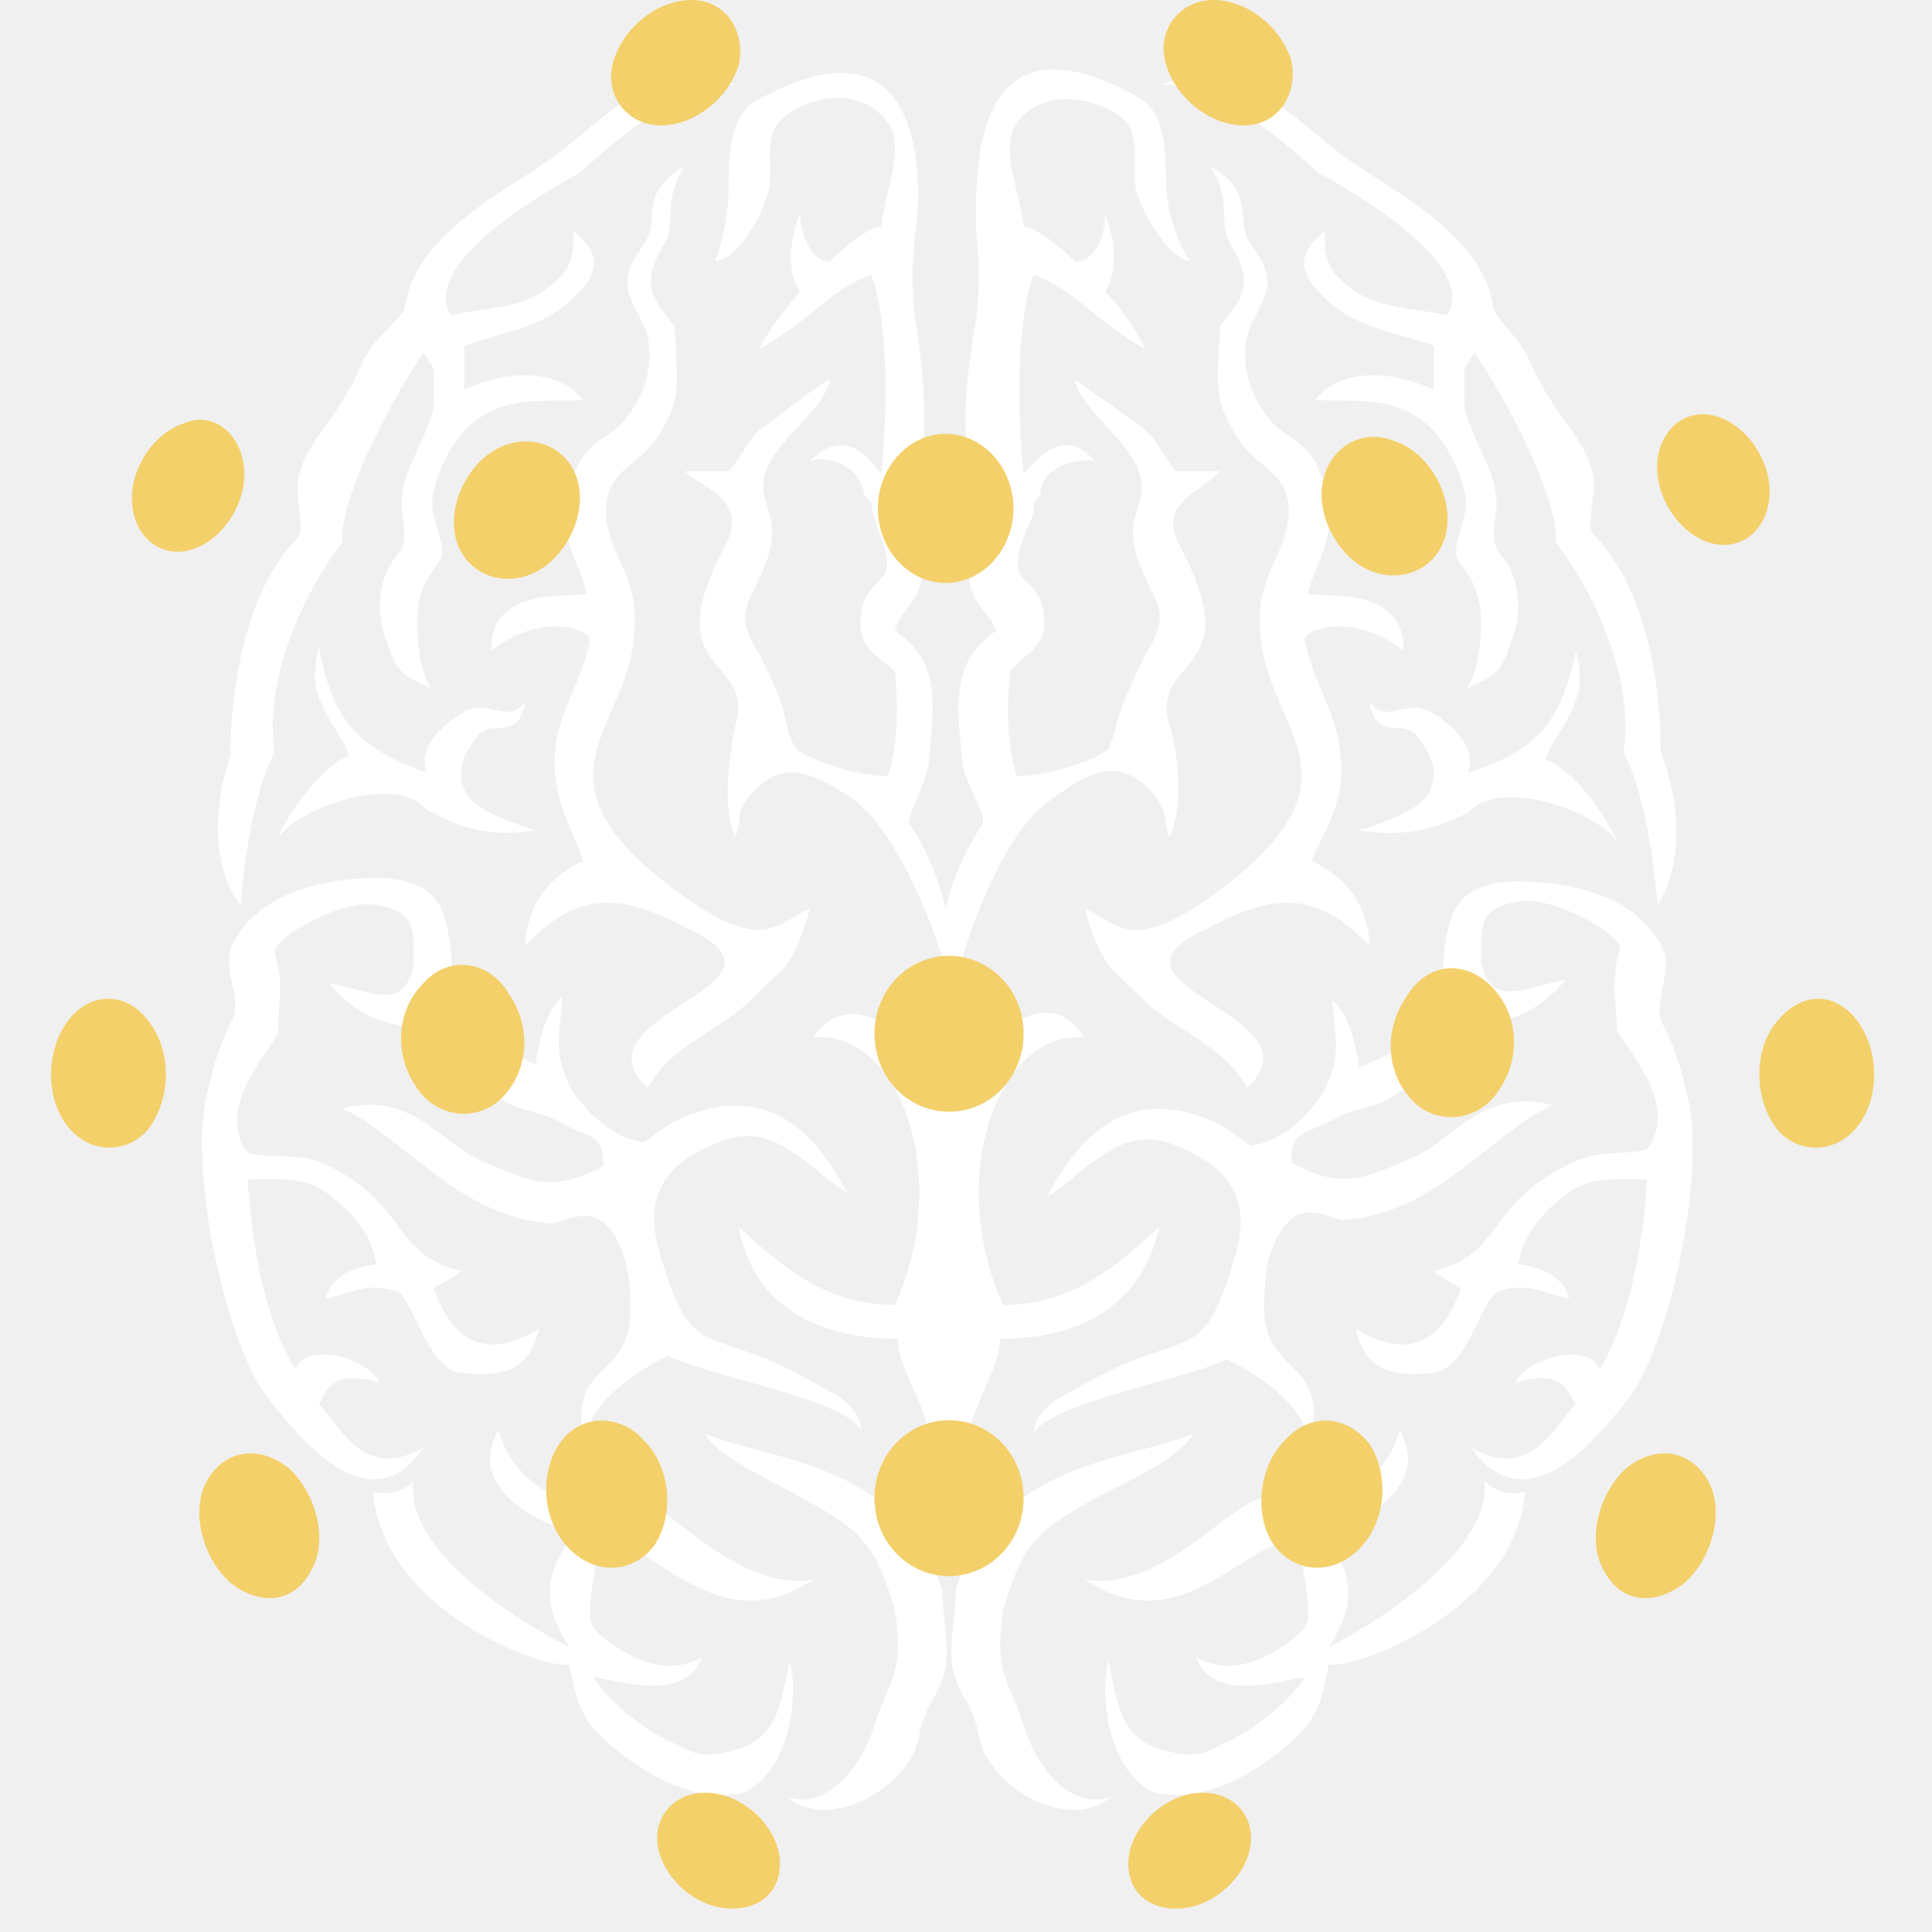
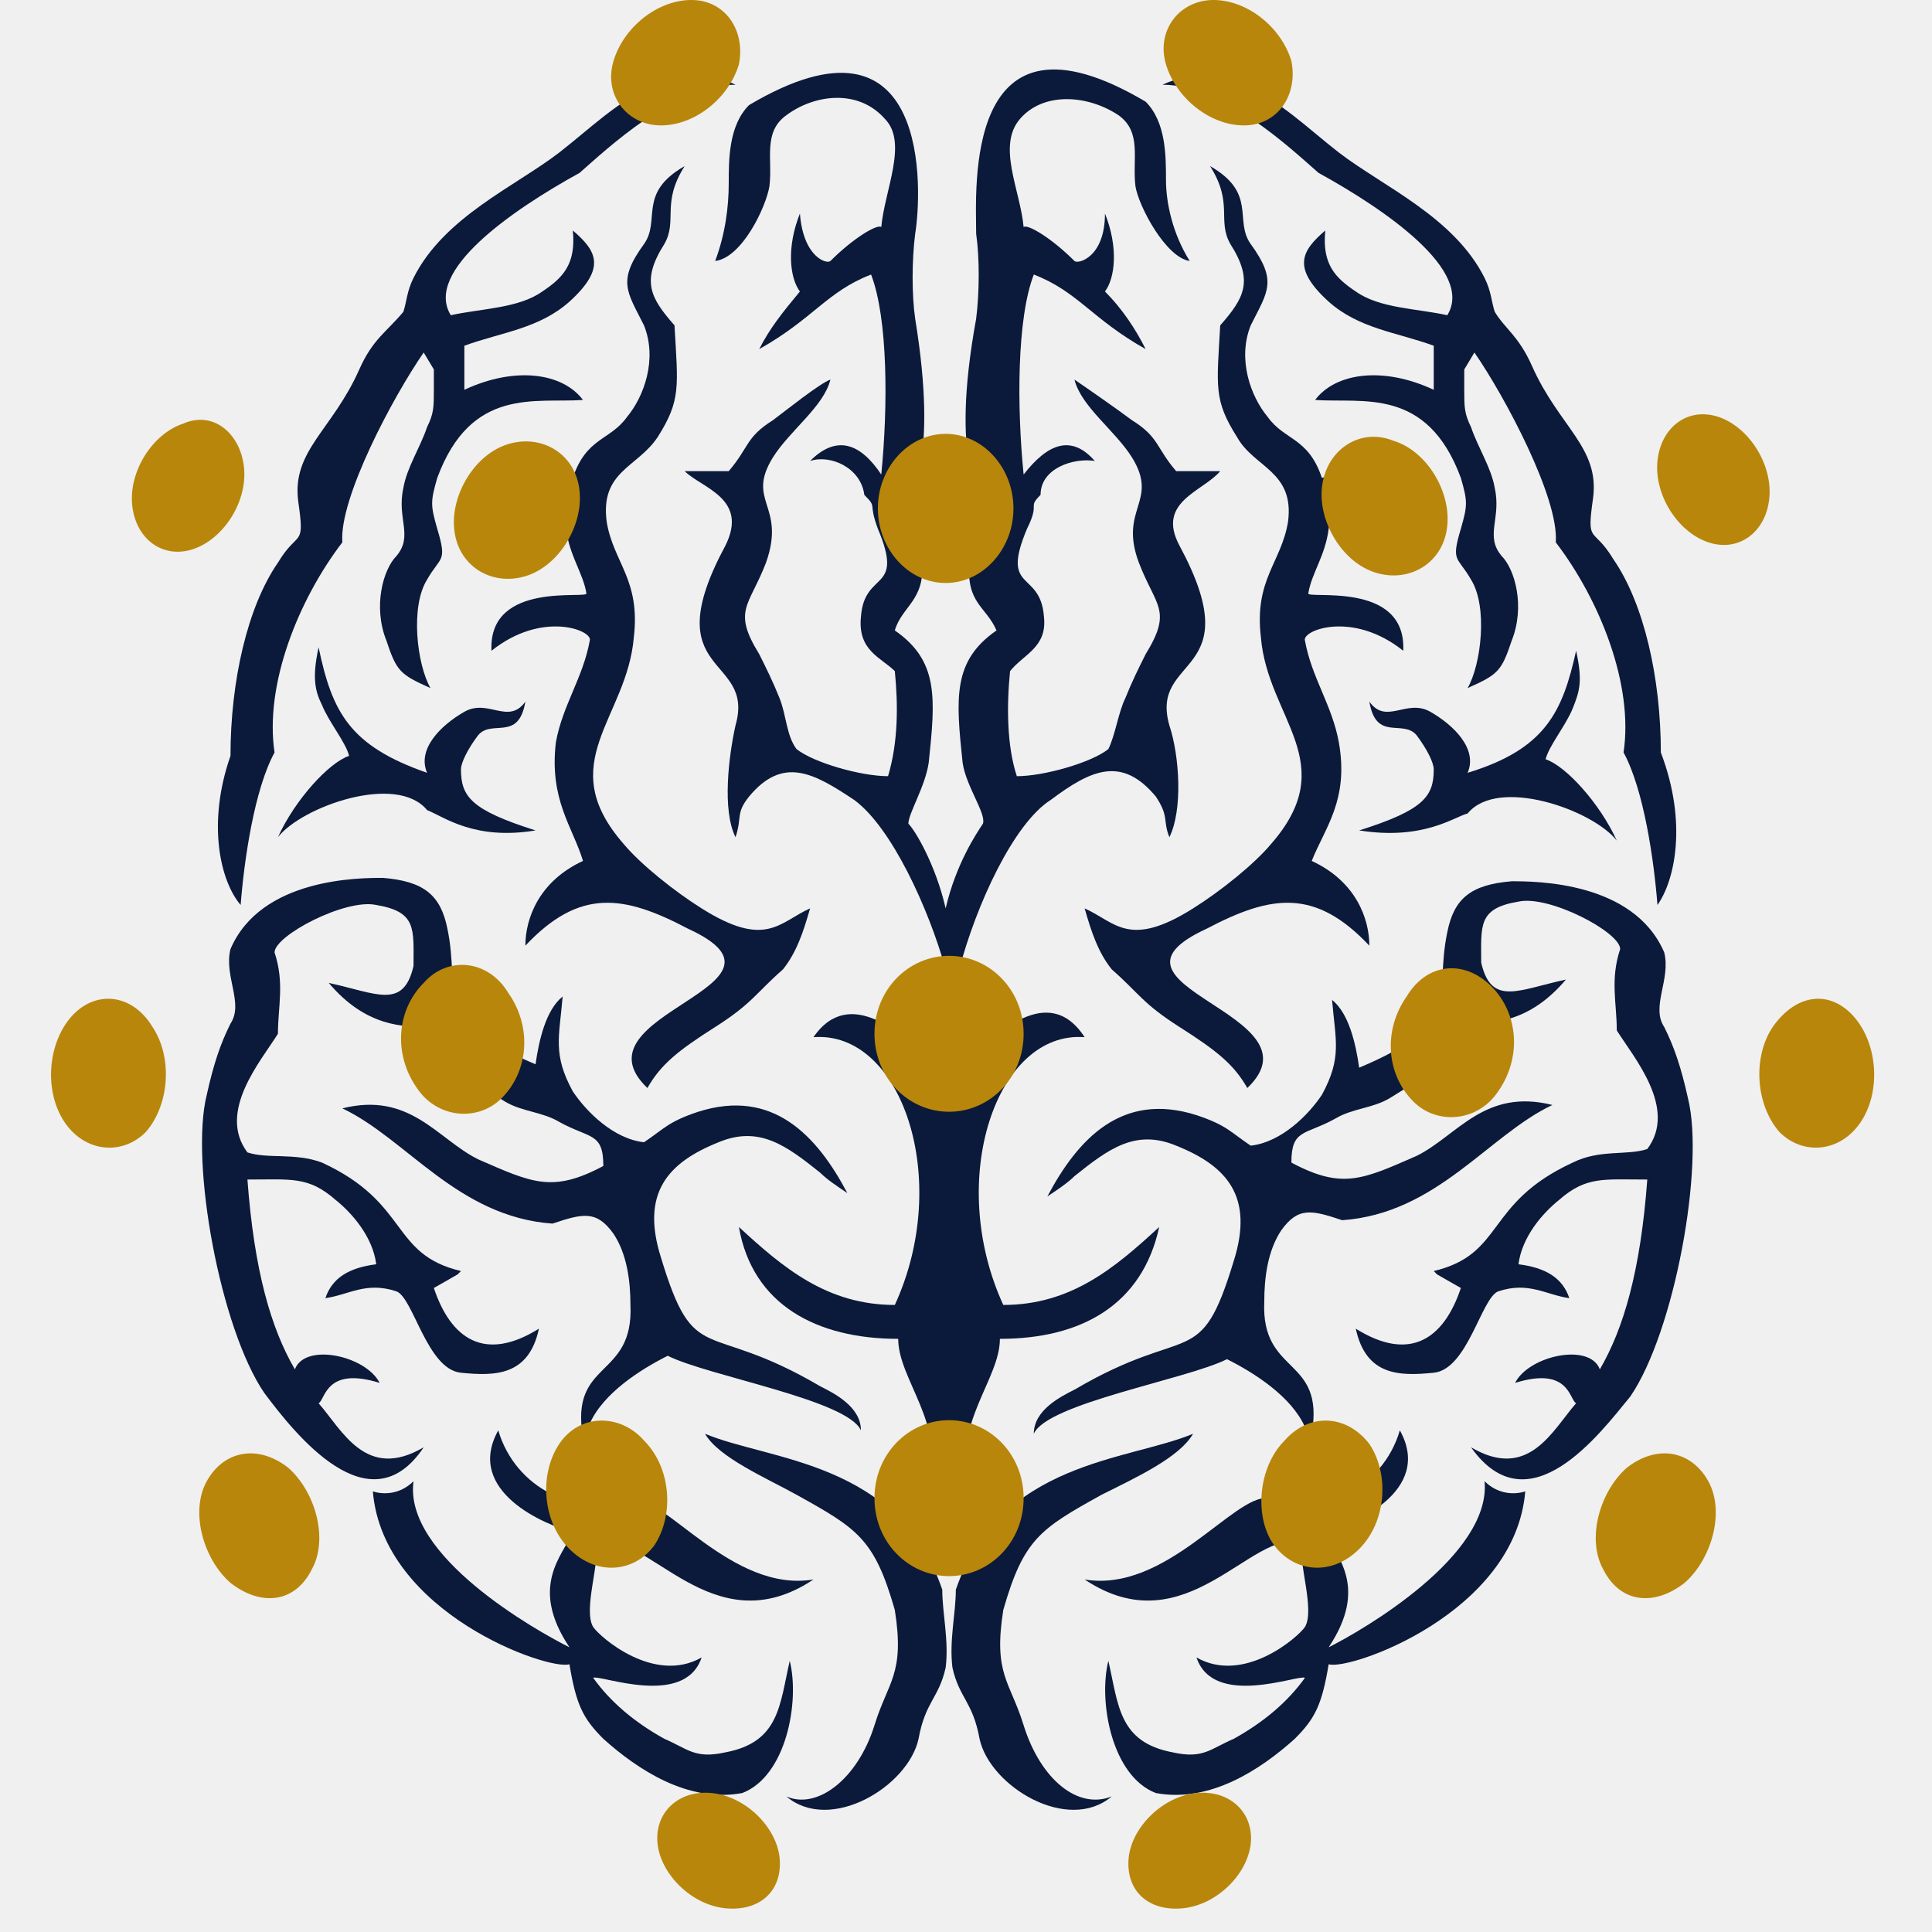
<svg xmlns="http://www.w3.org/2000/svg" viewBox="0 0 54 57" width="400" height="400">
  <style>
    .logo-brain {
-       fill: #ffffff;
+       /* nemar.org's --brand-navy: its light-header treatment of the mark. */
+       fill: #0b1a3a;
      stroke: none;
    }
    .logo-electrodes {
-       fill: #f4d06b;
+       /* nemar.org's --brand-gold-deep: its electrodes on light grounds. */
+       fill: #b8860b;
      stroke: none;
    }
  </style>
  <path class="logo-brain" d="M32.3 3c.6.6.6 1.6.6 2.3 0 .7.2 1.6.7 2.4-.7-.1-1.5-1.6-1.6-2.2-.1-.8.2-1.6-.5-2.1-.9-.6-2.2-.7-2.9.1-.7.8 0 2.1.1 3.2.1-.1.8.3 1.5 1 .1.1.9-.1.9-1.4.4 1 .3 1.9 0 2.3.5.5.9 1.1 1.2 1.7-1.6-.9-2-1.7-3.3-2.2-.5 1.3-.5 3.9-.3 5.9.7-.9 1.4-1.2 2.1-.4-.6-.1-1.6.2-1.6 1-.4.4 0 .2-.4 1-.8 1.9.4 1.2.5 2.6.1.9-.6 1.1-1 1.6-.1 1-.1 2.2.2 3.1.8 0 2.2-.4 2.7-.8.2-.4.3-1.1.5-1.5.2-.5.4-.9.6-1.3.8-1.3.3-1.4-.2-2.7-.6-1.6.6-1.8-.2-3.1-.5-.8-1.5-1.5-1.7-2.3.3.2 1.3.9 1.7 1.2.8.5.7.8 1.3 1.5h1.3c-.5.6-1.9.9-1.2 2.2 2.1 3.9-.9 3.2-.3 5.3.3.9.4 2.5 0 3.3-.2-.5 0-.6-.4-1.2-1-1.2-1.9-.8-3.1.1-1.1.7-2.2 3.1-2.7 5 0 .5-.1.9-.2 1.4v.2-.1.1-.2c-.1-.5-.2-1-.2-1.4-.5-1.8-1.6-4.2-2.7-5-1.2-.8-2.1-1.3-3.1-.1-.4.5-.2.6-.4 1.2-.4-.8-.2-2.4 0-3.3.6-2.1-2.4-1.4-.3-5.3.7-1.4-.7-1.7-1.2-2.2H20c.6-.7.5-1 1.3-1.5.4-.3 1.4-1.1 1.7-1.2-.2.8-1.2 1.5-1.7 2.3-.8 1.3.4 1.4-.2 3.1-.5 1.3-1 1.4-.2 2.7.2.4.4.8.6 1.3.2.5.2 1.1.5 1.5.5.4 1.9.8 2.7.8.3-1 .3-2.1.2-3.1-.4-.4-1.1-.6-1-1.6.1-1.4 1.3-.7.5-2.6-.3-.8 0-.6-.4-1-.1-.8-1-1.2-1.6-1 .8-.8 1.5-.5 2.1.4.2-2 .2-4.6-.3-5.9-1.3.5-1.7 1.3-3.3 2.2.3-.6.7-1.1 1.2-1.7-.3-.4-.4-1.3 0-2.3.1 1.3.8 1.5.9 1.4.7-.7 1.4-1.1 1.5-1 .1-1.1.8-2.5.1-3.2-.8-.9-2.1-.7-2.9-.1-.7.5-.4 1.3-.5 2.1-.1.6-.8 2.1-1.6 2.2.3-.8.4-1.6.4-2.3 0-.7 0-1.7.6-2.3 5.4-3.2 5.1 2.6 4.9 3.8-.1.8-.1 1.8 0 2.5.7 4.3-.2 5-.1 6 0 .4.3.7.3 1.2.1 1.1-.6 1.3-.8 2 1.3.9 1.2 2 1 3.9-.1.7-.6 1.5-.6 1.8.2.2.8 1.2 1.1 2.5.3-1.3.9-2.2 1.1-2.5.1-.3-.5-1.1-.6-1.8-.2-1.9-.3-3 1-3.9-.3-.7-.9-.8-.8-2 0-.5.3-.8.3-1.2.1-1-.9-1.6-.1-6 .1-.8.1-1.8 0-2.5 0-1.3-.4-7.1 5-3.9zM10.7 43.7c-.4.4-.9.4-1.2.3.3 3.6 5.2 5.3 5.8 5.1.2 1.2.4 1.6 1 2.2 1 .9 2.5 1.9 4.1 1.6 1.3-.5 1.7-2.7 1.4-3.9-.3 1.3-.3 2.4-1.9 2.7-.9.2-1.1-.1-1.8-.4-.9-.5-1.6-1.1-2.1-1.8.2-.1 2.7.9 3.2-.6-1.4.8-3-.6-3.2-.9-.3-.5.2-1.9.1-2.5 1.5-.4 3.4 3.1 6.4 1.1-2.4.4-4.4-2.5-5.4-2.4-1.6.6-3.4-.3-3.9-2-1 1.8 1.4 2.8 2.2 3-.3.7-1.3 1.6-.1 3.4-1-.5-4.9-2.7-4.6-4.9z" />
  <path class="logo-brain" d="M11 42.7c-1.7 1-2.4-.5-3.1-1.3.2-.1.2-1.1 1.8-.6-.4-.8-2.2-1.2-2.5-.4-.7-1.2-1.2-2.9-1.4-5.6 1.3 0 1.8-.1 2.6.6.5.4 1.1 1.1 1.2 1.9-.8.1-1.3.4-1.5 1 .7-.1 1.2-.5 2.1-.2.5.2.9 2.3 1.9 2.4 1 .1 2 .1 2.3-1.3-1.6 1-2.6.3-3.1-1.2l.7-.4.1-.1c-2.1-.5-1.5-2-4.1-3.2-.8-.3-1.6-.1-2.2-.3-.9-1.2.4-2.7.9-3.5 0-.8.2-1.5-.1-2.4 0-.5 2.1-1.6 3-1.4 1.2.2 1.1.7 1.1 1.8-.3 1.3-1.1.8-2.5.5 1.1 1.3 2.2 1.3 3 1.3.6 1.2.9 1.4 2.2 2.2.5.3 1.1.3 1.6.6.9.5 1.3.3 1.3 1.3-1.5.8-2.1.5-3.7-.2-1.2-.6-2-2-4-1.5 1.9.9 3.4 3.2 6.2 3.4.9-.3 1.3-.4 1.8.3.4.6.5 1.4.5 2.1.1 2.2-1.8 1.6-1.4 3.9l.2-.4c.4-.9 1.5-1.6 2.3-2 1.2.6 5.3 1.3 5.7 2.2 0-.7-.8-1.1-1.2-1.3-3.4-2-3.7-.5-4.7-3.8-.6-1.9.2-2.8 1.7-3.4 1.2-.5 2 .1 3 .9.2.2.5.4.8.6-.9-1.7-2.2-3.1-4.4-2.4-.9.3-1 .5-1.6.9-.9-.1-1.7-.9-2.1-1.5-.6-1.1-.4-1.6-.3-2.8-.5.4-.7 1.3-.8 2-3.1-1.3-2.2-2.1-2.6-4-.2-1-.7-1.4-1.9-1.5-.7 0-3.6 0-4.5 2.1-.2.8.4 1.6 0 2.2-.3.6-.5 1.2-.7 2.1-.5 2 .4 6.9 1.7 8.8.9 1.2 3.1 4 4.7 1.6zM5.6 26.7c.1-1.3.4-3.4 1-4.5-.3-2 .7-4.5 2-6.2-.1-1.3 1.5-4.3 2.4-5.6l.3.5v.6c0 .5 0 .7-.2 1.1-.2.6-.6 1.2-.7 1.8-.2.9.3 1.4-.2 2-.4.4-.7 1.5-.3 2.5.3.9.4 1 1.3 1.4-.4-.7-.6-2.4-.1-3.2.4-.7.6-.5.3-1.5-.2-.7-.2-.8 0-1.5 1-2.7 2.9-2.2 4.3-2.3-.6-.8-2-1-3.5-.3v-1.3c1.1-.4 2.2-.5 3.1-1.3 1.1-1 .8-1.5.1-2.1.1 1-.3 1.4-.9 1.8-.7.5-1.8.5-2.7.7-.8-1.3 1.8-3.1 3.8-4.2.8-.7 2.8-2.6 4.6-2.6-.8-.4-1.9-.2-2.4 0-1.1.5-1.9 1.3-2.8 2-1.3 1-3.4 1.9-4.3 3.7-.2.4-.2.7-.3 1-.5.6-.9.8-1.3 1.7-.8 1.8-2 2.4-1.8 3.9.2 1.4 0 .8-.6 1.8-.9 1.3-1.4 3.5-1.4 5.7-.7 2-.3 3.7.3 4.4z" />
  <path class="logo-brain" d="M21.7 53c1.3 1.1 3.6-.3 3.9-1.7.2-1.1.6-1.2.8-2.1.1-.8-.1-1.6-.1-2.3-1.3-3.8-5.1-3.8-7-4.6.4.7 1.8 1.3 2.7 1.8 1.8 1 2.3 1.3 2.9 3.4.3 1.9-.2 2.1-.6 3.4-.5 1.6-1.7 2.5-2.6 2.1zM25.9 43.8c.3-.3.5-.7.6-1.2.1.5.3.9.6 1.2-.5-1.8.9-3.1.9-4.3 2.4 0 4.2-1 4.7-3.3-1.3 1.2-2.6 2.3-4.6 2.3-1.7-3.7-.2-8.1 2.4-7.9-1.1-1.7-2.7.1-3.1.3-.4.4-.7.8-.9 1.4-.2-.5-.4-.9-.9-1.4-.4-.2-2-1.9-3.1-.3 2.6-.2 4.1 4.2 2.4 7.9-2 0-3.3-1.1-4.6-2.3.4 2.3 2.3 3.3 4.7 3.3 0 1.2 1.4 2.5.9 4.3z" />
  <path class="logo-brain" d="M26.5 41.2c-.2-1.7-.2-1.8 0-2.3.2.5.2.6 0 2.3zM14.3 24.5c-1.9-.6-2.2-1-2.2-1.8 0-.2.2-.6.5-1 .4-.5 1.2.2 1.4-1-.5.7-1.1-.1-1.8.3s-1.4 1.1-1.1 1.8C8.8 22 8.3 21 7.9 19.1c-.2.9-.1 1.3.1 1.7.2.5.7 1.1.8 1.5-.6.2-1.6 1.3-2.1 2.4.7-.9 3.5-1.9 4.4-.8.5.2 1.4.9 3.2.6z" />
  <path class="logo-brain" d="M15.7 25.4c-1.3.6-1.7 1.7-1.7 2.5 1.6-1.7 2.9-1.5 4.8-.5 3.7 1.7-3.5 2.5-1.2 4.7.4-.7.9-1.1 2-1.8s1.2-1 2-1.7c.4-.5.6-1.1.8-1.8-.9.4-1.3 1.2-3.2 0-.8-.5-1.8-1.3-2.3-1.9-2.1-2.4.1-3.7.3-6.1.2-1.7-.6-2.2-.8-3.4-.2-1.5.9-1.6 1.5-2.5.7-1.1.6-1.5.5-3.3-.7-.8-1-1.3-.3-2.4.4-.7-.1-1.2.6-2.3-1.4.8-.7 1.6-1.2 2.3-.8 1.1-.5 1.4 0 2.4.4 1 0 2.1-.5 2.7-.5.7-1.2.6-1.6 1.8-.7-.2-1.6-.7-2.3-.2.4.2 1.8.1 2.1 1.7.1.8.5 1.3.6 1.9.1.2-2.9-.4-2.8 1.7 1.5-1.2 3-.6 2.9-.3-.2 1.1-.8 1.9-1 3-.2 1.7.5 2.5.8 3.5zM42.3 43.7c.4.4.9.4 1.2.3-.3 3.6-5.2 5.3-5.8 5.1-.2 1.2-.4 1.6-1 2.2-1 .9-2.5 1.9-4.1 1.6-1.3-.5-1.7-2.7-1.4-3.9.3 1.3.3 2.4 1.9 2.7.9.2 1.1-.1 1.8-.4.9-.5 1.6-1.1 2.1-1.8-.2-.1-2.7.9-3.2-.6 1.4.8 3-.6 3.2-.9.3-.5-.2-1.9-.1-2.5-1.5-.4-3.4 3.1-6.4 1.1 2.4.4 4.4-2.5 5.4-2.4 1.6.6 3.4-.3 3.9-2 1 1.8-1.4 2.8-2.2 3 .3.7 1.3 1.6.1 3.4 1-.5 4.8-2.7 4.6-4.9z" />
  <path class="logo-brain" d="M41.9 42.7c1.7 1 2.4-.5 3.1-1.3-.2-.1-.2-1.1-1.8-.6.4-.8 2.2-1.2 2.5-.4.7-1.2 1.2-2.9 1.4-5.6-1.3 0-1.8-.1-2.6.6-.5.4-1.1 1.1-1.2 1.9.8.1 1.3.4 1.5 1-.7-.1-1.2-.5-2.1-.2-.5.2-.9 2.3-1.9 2.4-1 .1-2 .1-2.3-1.3 1.6 1 2.6.3 3.1-1.2l-.7-.4-.1-.1c2.1-.5 1.5-2 4.1-3.2.8-.4 1.6-.2 2.2-.4.9-1.2-.4-2.7-.9-3.5 0-.8-.2-1.5.1-2.4 0-.5-2.1-1.6-3-1.4-1.2.2-1.1.7-1.1 1.8.3 1.3 1.1.8 2.5.5-1.1 1.3-2.2 1.3-3 1.3-.6 1.2-.9 1.4-2.2 2.2-.5.3-1.1.3-1.6.6-.9.5-1.3.3-1.3 1.3 1.5.8 2.1.5 3.7-.2 1.2-.6 2-2 4-1.5-1.9.9-3.4 3.2-6.2 3.4-.9-.3-1.3-.4-1.8.3-.4.6-.5 1.4-.5 2.1-.1 2.2 1.8 1.6 1.4 3.9l-.2-.2c-.4-.9-1.5-1.6-2.3-2-1.2.6-5.3 1.3-5.7 2.2 0-.7.8-1.1 1.2-1.3 3.4-2 3.7-.5 4.7-3.8.6-1.9-.2-2.8-1.7-3.4-1.2-.5-2 .1-3 .9-.2.2-.5.4-.8.6.9-1.7 2.2-3.1 4.4-2.4.9.3 1 .5 1.6.9.9-.1 1.7-.9 2.1-1.5.6-1.1.4-1.6.3-2.8.5.4.7 1.3.8 2 3.1-1.3 2.2-2.1 2.6-4 .2-1 .7-1.4 1.9-1.5.7 0 3.6 0 4.5 2.1.2.8-.4 1.6 0 2.2.3.6.5 1.2.7 2.1.5 2-.4 6.9-1.7 8.8-.9 1.1-3 3.9-4.7 1.5zM47.4 26.7c-.1-1.3-.4-3.4-1-4.5.3-2-.7-4.5-2-6.2.1-1.3-1.5-4.3-2.4-5.6l-.3.5v.6c0 .5 0 .7.2 1.1.2.6.6 1.2.7 1.8.2.9-.3 1.4.2 2 .4.4.7 1.5.3 2.5-.3.9-.4 1-1.3 1.4.4-.7.6-2.4.1-3.2-.4-.7-.6-.5-.3-1.5.2-.7.2-.8 0-1.5-1-2.7-2.9-2.2-4.3-2.3.6-.8 2-1 3.5-.3v-1.3c-1.1-.4-2.2-.5-3.1-1.3-1.1-1-.8-1.5-.1-2.1-.1 1 .3 1.4.9 1.8.7.5 1.8.5 2.7.7.8-1.3-1.8-3.1-3.8-4.2-.8-.7-2.8-2.6-4.6-2.6.8-.4 1.9-.2 2.4 0 1.1.5 1.9 1.3 2.8 2 1.3 1 3.4 1.9 4.3 3.7.2.4.2.7.3 1 .3.5.7.7 1.1 1.6.8 1.8 2 2.4 1.8 3.9-.2 1.4 0 .8.6 1.8.9 1.3 1.4 3.5 1.4 5.7.8 2.1.4 3.8-.1 4.5z" />
  <path class="logo-brain" d="M31.3 53c-1.3 1.1-3.6-.3-3.9-1.7-.2-1.1-.6-1.2-.8-2.1-.1-.8.1-1.6.1-2.3 1.3-3.8 5.1-3.8 7-4.6-.4.7-1.7 1.3-2.7 1.8-1.8 1-2.3 1.3-2.9 3.4-.3 1.9.2 2.1.6 3.4.5 1.6 1.6 2.5 2.6 2.1zM38.6 24.5c1.9-.6 2.2-1 2.2-1.8 0-.2-.2-.6-.5-1-.4-.5-1.2.2-1.4-1 .5.7 1.1-.1 1.8.3s1.4 1.1 1.1 1.8c2.3-.7 2.8-1.8 3.2-3.6.2.9.1 1.2-.1 1.7s-.7 1.1-.8 1.5c.6.2 1.6 1.3 2.1 2.4-.7-.9-3.5-1.9-4.4-.8-.4.1-1.3.8-3.2.5z" />
  <path class="logo-brain" d="M37.2 25.4c1.3.6 1.7 1.7 1.7 2.5-1.6-1.7-2.9-1.5-4.8-.5-3.7 1.7 3.5 2.5 1.2 4.7-.4-.7-.9-1.1-2-1.8s-1.2-1-2-1.7c-.4-.5-.6-1.1-.8-1.8.9.4 1.3 1.2 3.2 0 .8-.5 1.8-1.3 2.3-1.9 2.1-2.4-.1-3.7-.3-6.1-.2-1.7.6-2.2.8-3.4.2-1.5-1-1.6-1.5-2.5-.7-1.1-.6-1.5-.5-3.3.7-.8 1-1.3.3-2.4-.4-.7.1-1.2-.6-2.3 1.4.8.7 1.6 1.2 2.3.8 1.1.5 1.4 0 2.4-.4 1 0 2.1.5 2.7.5.7 1.2.6 1.6 1.8.7-.2 1.6-.7 2.3-.2-.4.2-1.8.1-2.1 1.7-.1.8-.5 1.3-.6 1.9-.1.2 2.9-.4 2.8 1.7-1.5-1.2-3-.6-2.9-.3.2 1.1.8 1.9 1 3 .3 1.7-.4 2.5-.8 3.5z" />
  <path class="logo-electrodes" d="M26.5 41.9c1.2 0 2.2 1 2.2 2.3s-1 2.3-2.2 2.3-2.2-1-2.2-2.3 1-2.3 2.2-2.3zM26.5 28.2c1.2 0 2.2 1 2.2 2.3s-1 2.3-2.2 2.3-2.2-1-2.2-2.3 1-2.3 2.2-2.3zM26.4 12.8c1.1 0 2 1 2 2.2s-.9 2.2-2 2.2-2-1-2-2.2.9-2.2 2-2.2zM18.9 0c-1 0-2 .8-2.3 1.8S17 3.7 18 3.7c1 0 2-.8 2.3-1.8.2-1-.4-1.9-1.4-1.9zM34.3 0c1 0 2 .8 2.3 1.8.2 1-.4 1.9-1.4 1.9s-2-.8-2.3-1.8.4-1.9 1.4-1.9zM4.6 43.7c-.5.9-.1 2.3.7 3 .9.7 1.9.6 2.4-.4.5-.9.1-2.3-.7-3-.9-.7-1.9-.5-2.4.4zM17.9 54.4c.1.9 1 1.8 2 1.9 1 .1 1.7-.5 1.6-1.5-.1-.9-1-1.8-2-1.9-1-.1-1.7.6-1.6 1.5zM35.4 54.4c-.1.9-1 1.8-2 1.9-1 .1-1.7-.5-1.6-1.5.1-.9 1-1.8 2-1.9 1-.1 1.7.6 1.6 1.5zM48.9 43.7c.5.9.1 2.3-.7 3-.9.7-1.9.6-2.4-.4-.5-.9-.1-2.3.7-3 .9-.7 1.9-.5 2.4.4zM13.5 13.1c-1 .3-1.7 1.5-1.6 2.5.1 1.1 1.1 1.7 2.1 1.4 1-.3 1.7-1.5 1.6-2.5-.1-1.1-1.1-1.7-2.1-1.4zM39.6 13c1 .3 1.7 1.5 1.6 2.5-.1 1.1-1.1 1.7-2.1 1.4-1-.3-1.7-1.5-1.6-2.5.1-1.1 1.1-1.8 2.1-1.4zM15 42.6c-.6.9-.5 2.3.3 3.1.8.8 1.9.7 2.5-.1.6-.9.5-2.3-.3-3.1-.7-.8-1.9-.8-2.5.1zM38.9 42.6c.6.9.5 2.3-.3 3.1-.8.8-1.9.7-2.5-.1s-.5-2.3.3-3.1c.7-.8 1.8-.8 2.5.1zM11 29c-.8.8-.9 2.1-.2 3.1.6.9 1.8 1 2.5.3.8-.8.9-2.1.2-3.1-.6-1-1.8-1.1-2.5-.3zM42.5 29.1c.8.8.9 2.1.2 3.1-.6.9-1.8 1-2.5.3-.8-.8-.9-2.1-.2-3.1.6-1 1.7-1.1 2.5-.3zM.6 30c-.7.8-.8 2.2-.2 3.1s1.7 1 2.4.3c.7-.8.8-2.2.2-3.1-.6-1-1.7-1.1-2.4-.3zM3.9 12.5c-.9.3-1.6 1.4-1.5 2.4.1 1 .9 1.6 1.8 1.3.9-.3 1.6-1.4 1.5-2.4s-.9-1.7-1.8-1.3zM49.2 12.3c.9.3 1.6 1.4 1.5 2.4-.1 1-.9 1.6-1.8 1.3-.9-.3-1.6-1.4-1.5-2.4.1-1 .9-1.6 1.8-1.3zM53.2 30c.7.8.8 2.2.2 3.1-.6.9-1.7 1-2.4.3-.7-.8-.8-2.2-.2-3.1.7-1 1.7-1.1 2.4-.3z" />
</svg>
